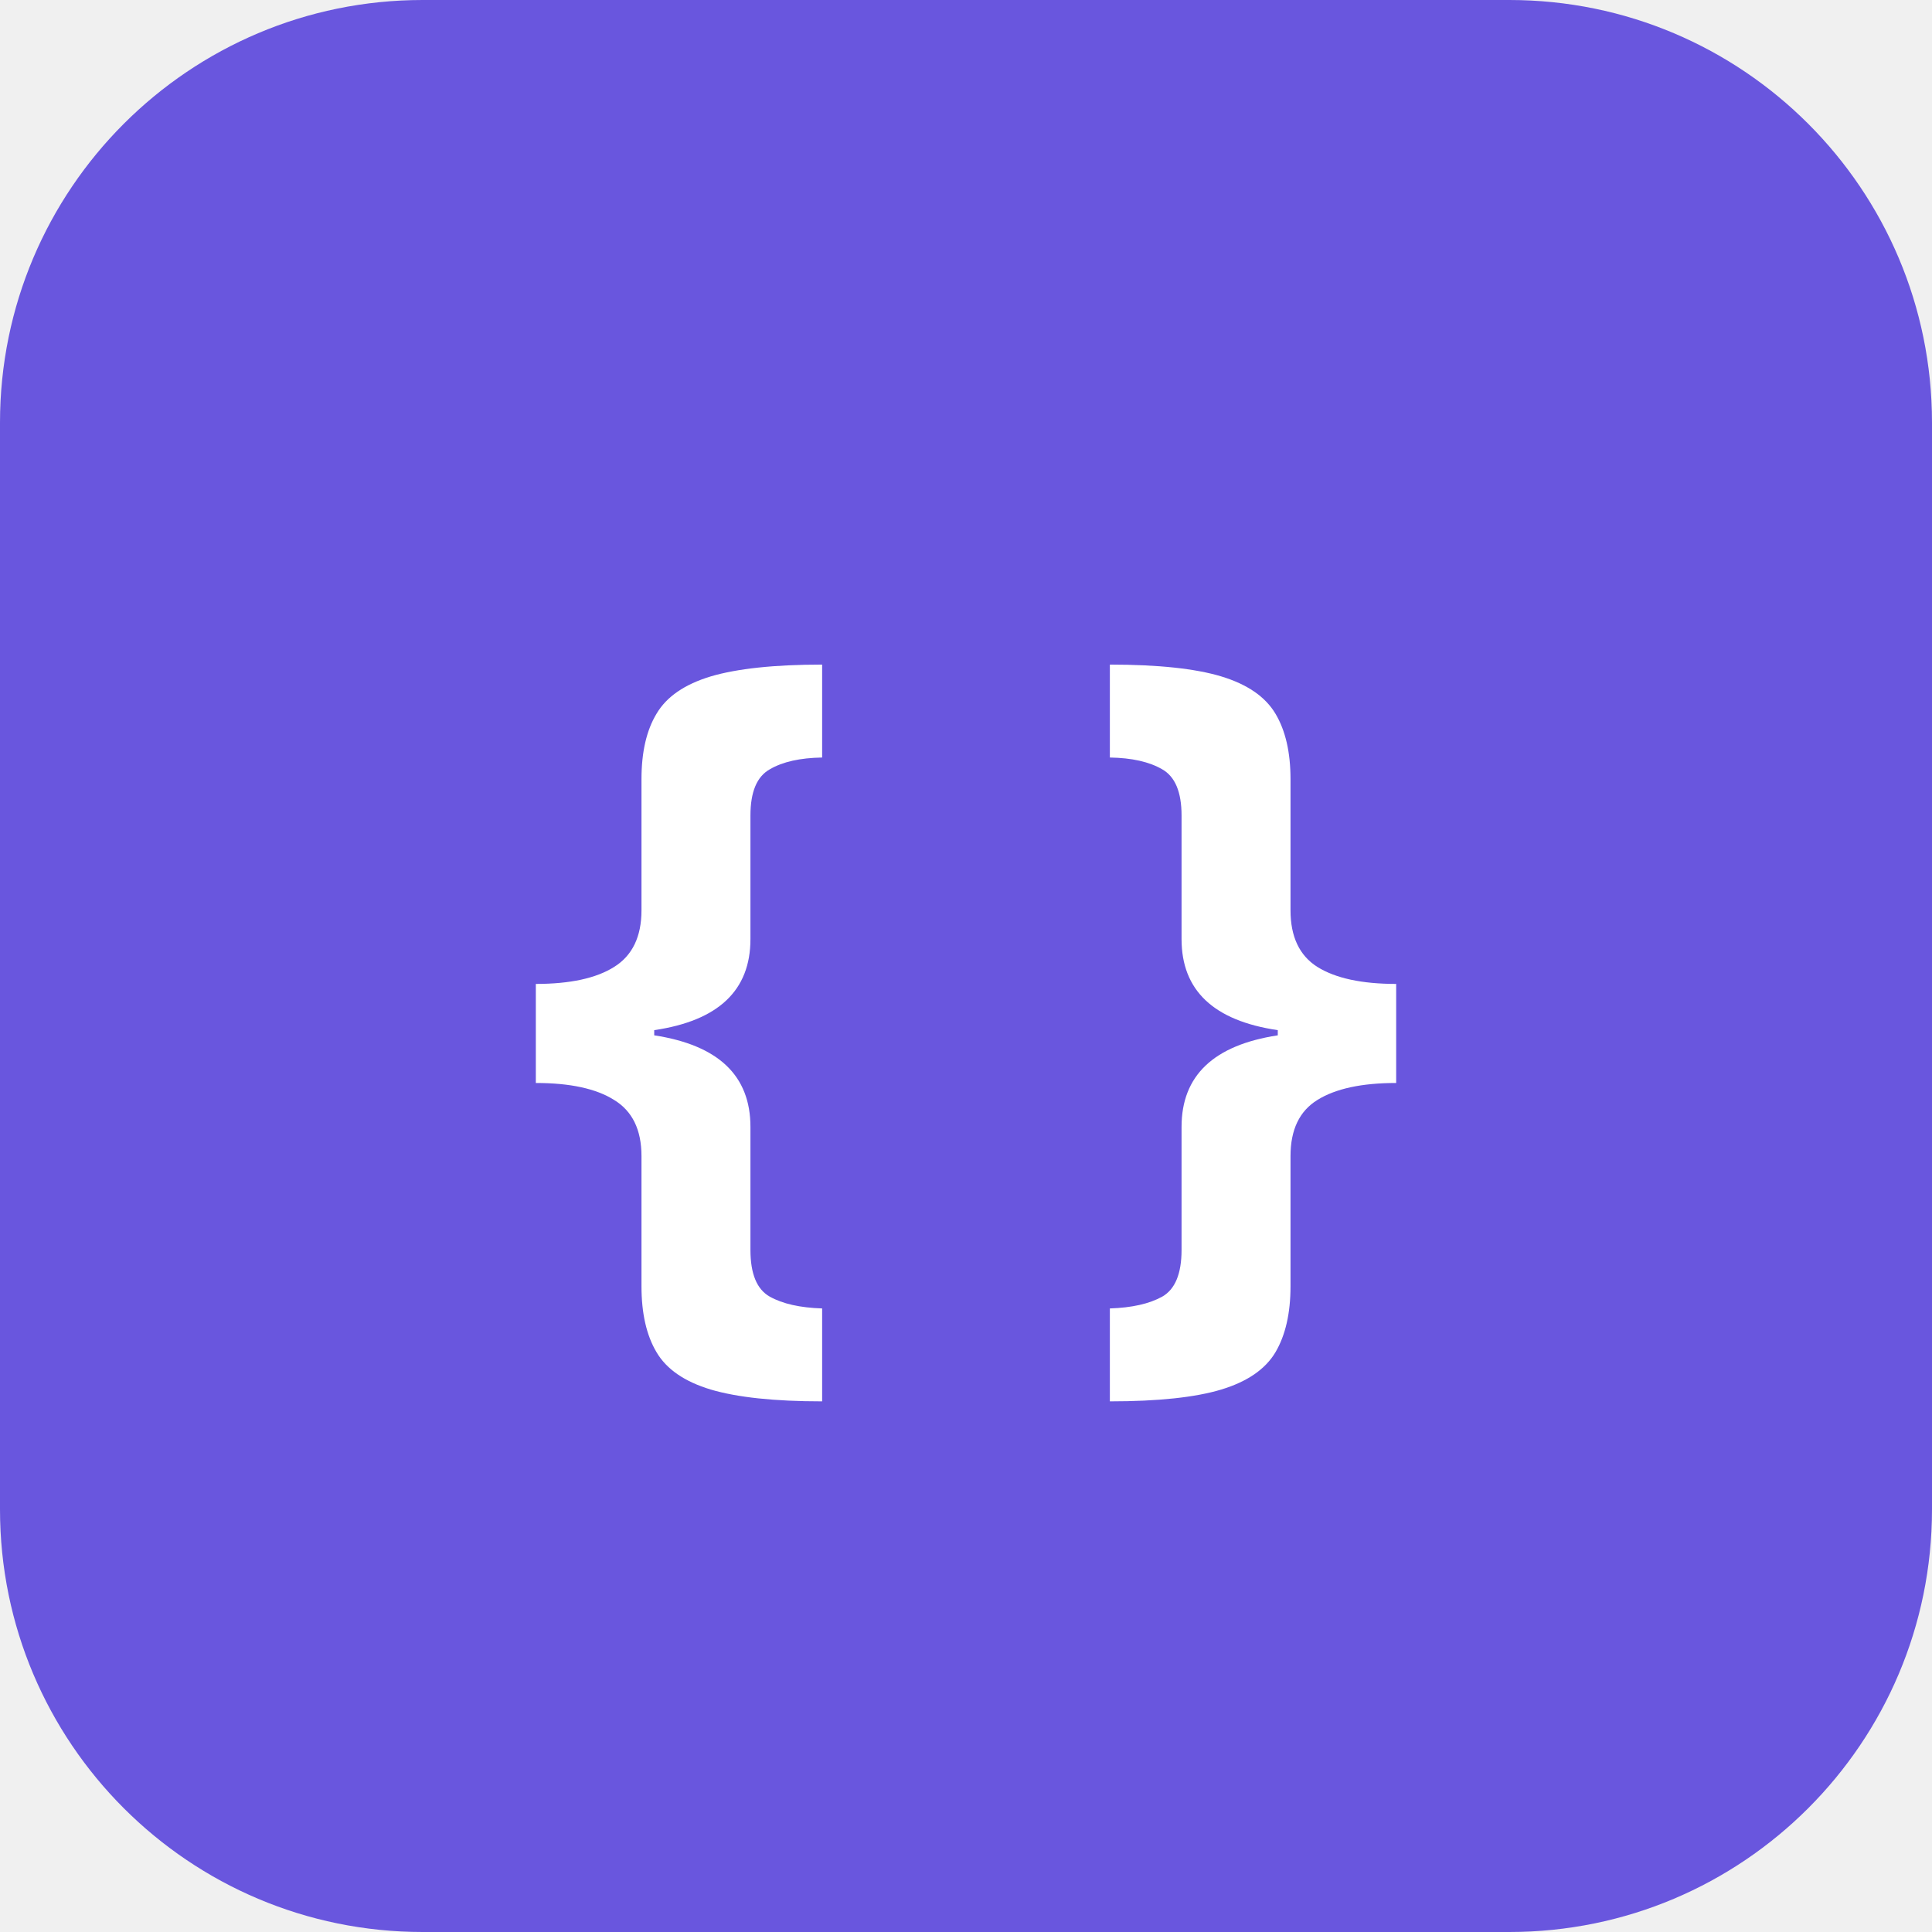
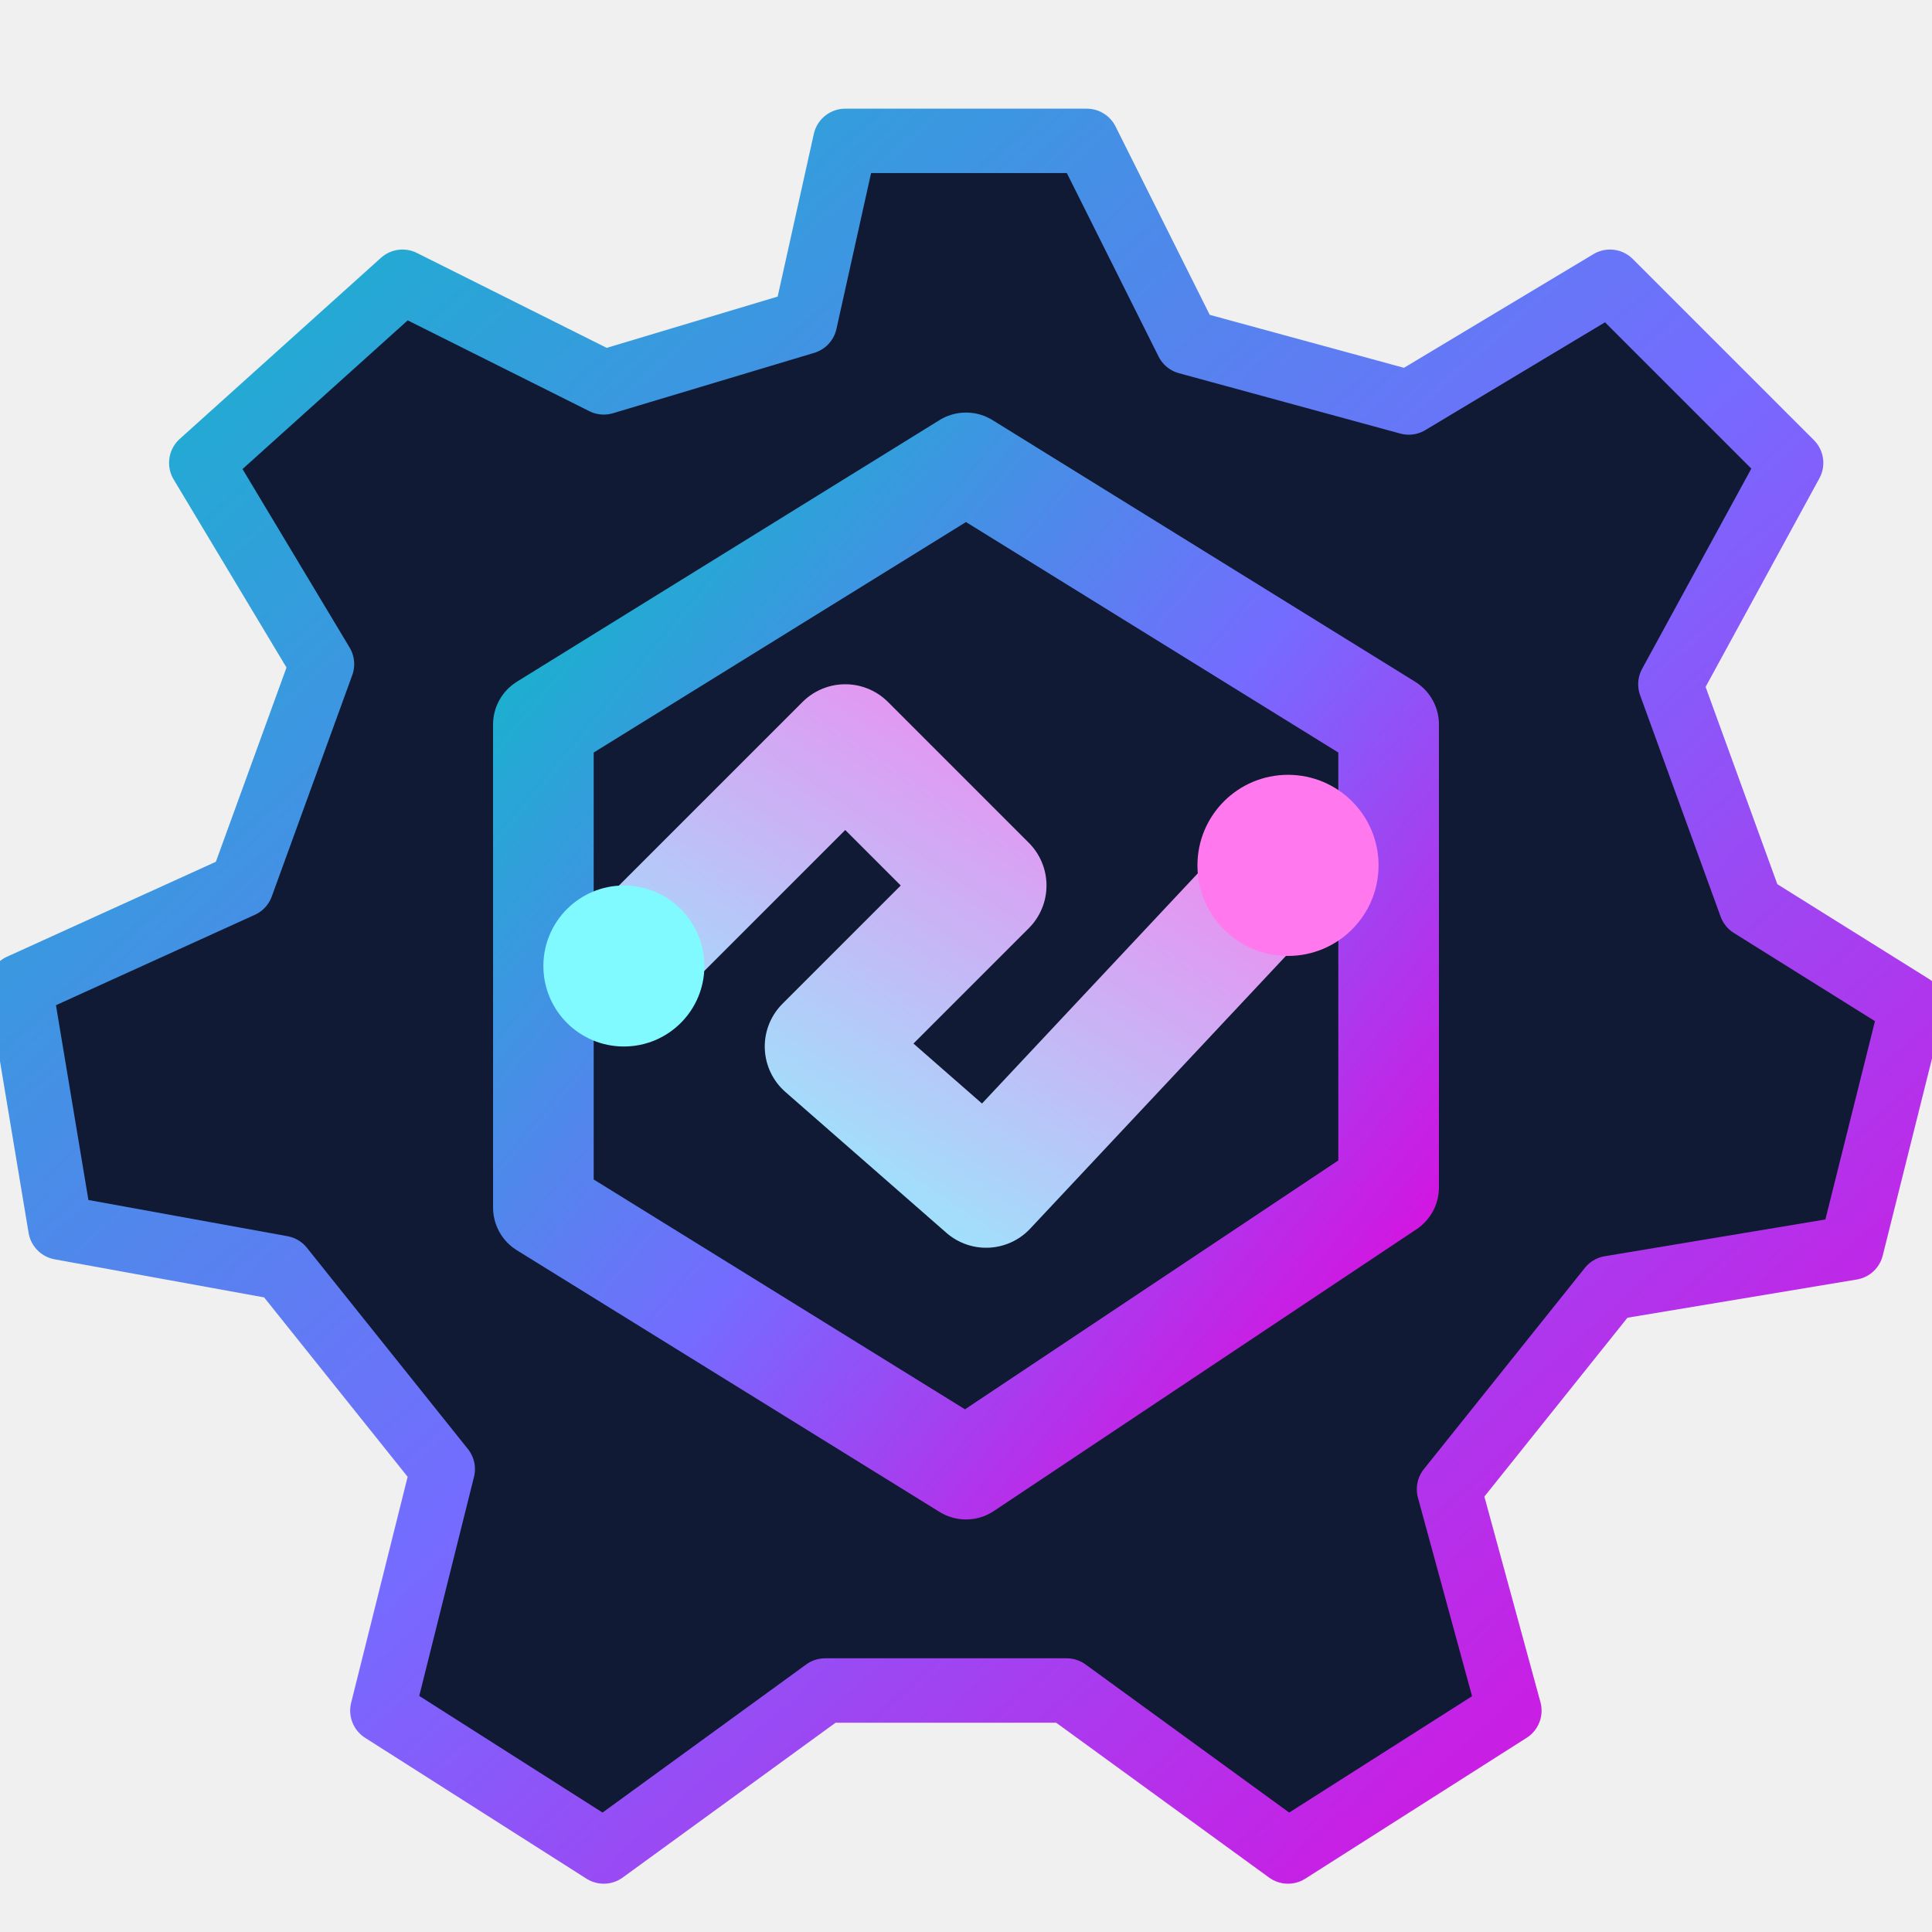
- <svg xmlns="http://www.w3.org/2000/svg" width="64" height="64" viewBox="0 0 64 64">
-   <rect width="64" height="64" rx="14" fill="#6956de" />
-   <text x="32" y="42" font-family="system-ui,sans-serif" font-size="28" font-weight="700" fill="white" text-anchor="middle">{ }</text>
+ <svg xmlns="http://www.w3.org/2000/svg" viewBox="0 0 96 96" role="img" aria-labelledby="title">
+   <defs>
+     <linearGradient id="orbit" x1="0" x2="1" y1="0" y2="1">
+       <stop stop-color="#0ABDC6" />
+       <stop offset=".52" stop-color="#756BFF" />
+       <stop offset="1" stop-color="#EA00D9" />
+     </linearGradient>
+     <linearGradient id="core" x1="0" x2="1" y1="1" y2="0">
+       <stop stop-color="#8AF8FF" />
+       <stop offset="1" stop-color="#FF78ED" />
+     </linearGradient>
+   </defs>
+   <path d="M42 7 54 7 59 17 70 20 80 14 89 23 83 34 87 45 95 50 92 62 80 64 72 74 75 85 64 92 53 84 41 84 30 92 19 85 22 73 14 63 3 61 1 49 12 44 16 33 10 23 20 14 30 19 40 16Z" fill="#101a35" stroke="url(#orbit)" stroke-width="3.2" stroke-linejoin="round" />
+   <path d="M48 23 69 36 69 59 48 73 27 60 27 36Z" fill="none" stroke="url(#orbit)" stroke-width="5" stroke-linejoin="round" />
+   <path d="M31 48 42 37 49 44 41 52 49 59 64 43" fill="none" stroke="url(#core)" stroke-width="6" stroke-linecap="round" stroke-linejoin="round" />
+   <circle cx="64" cy="43" r="4.5" fill="#FF78ED" />
+   <circle cx="31" cy="48" r="4" fill="#80F9FF" />
</svg>
